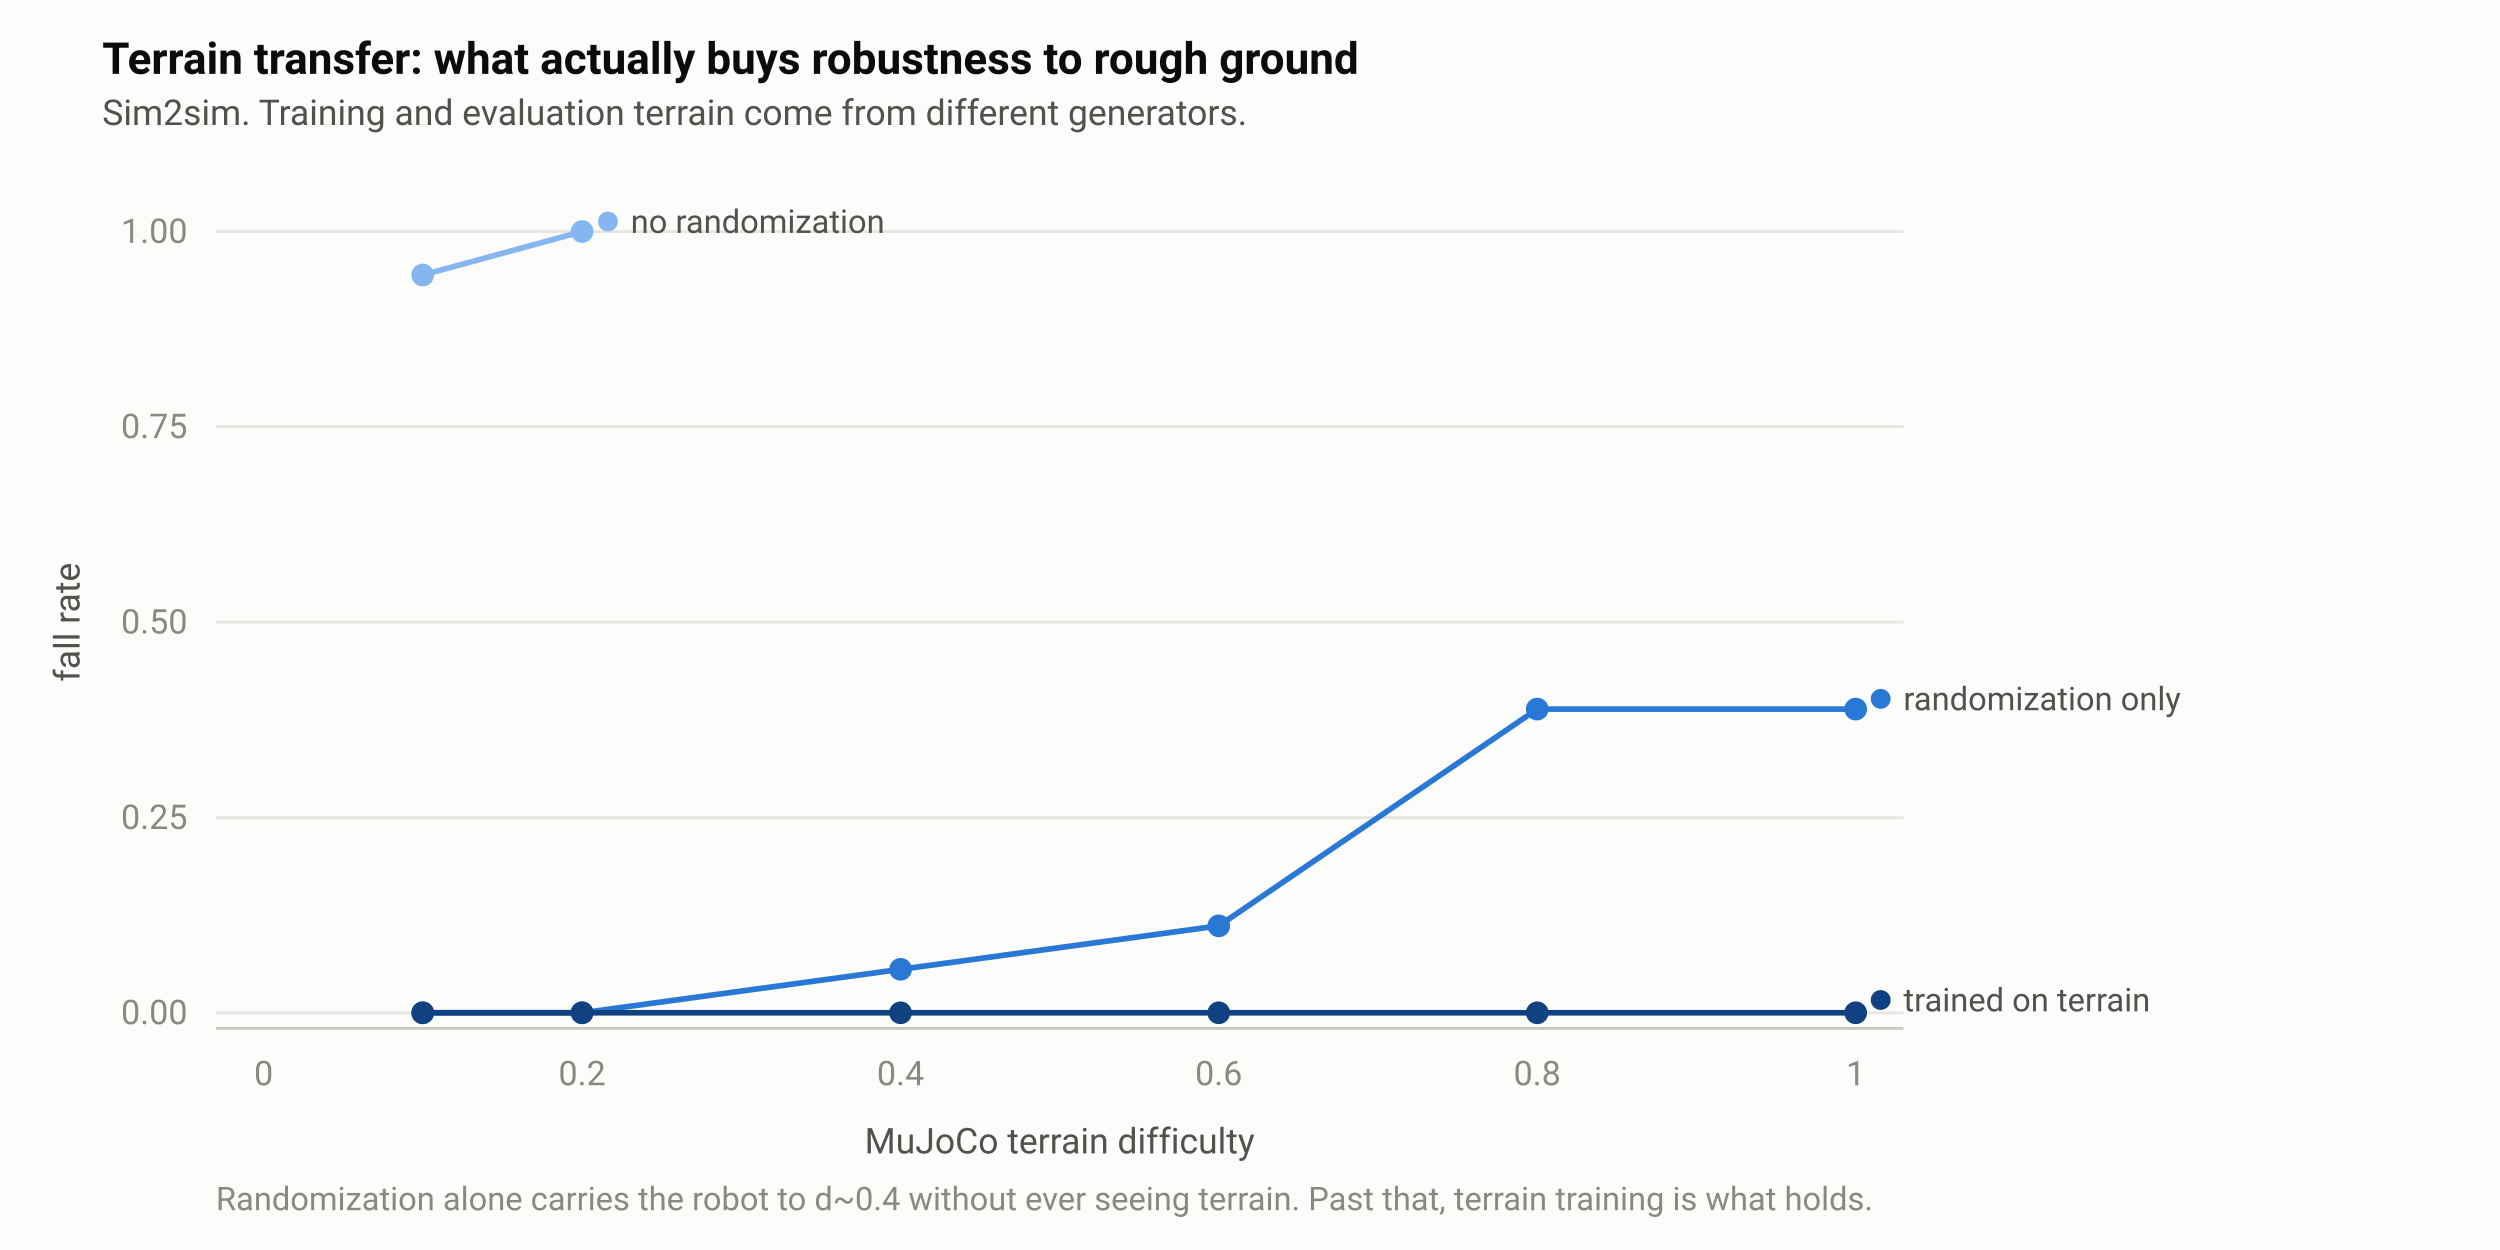
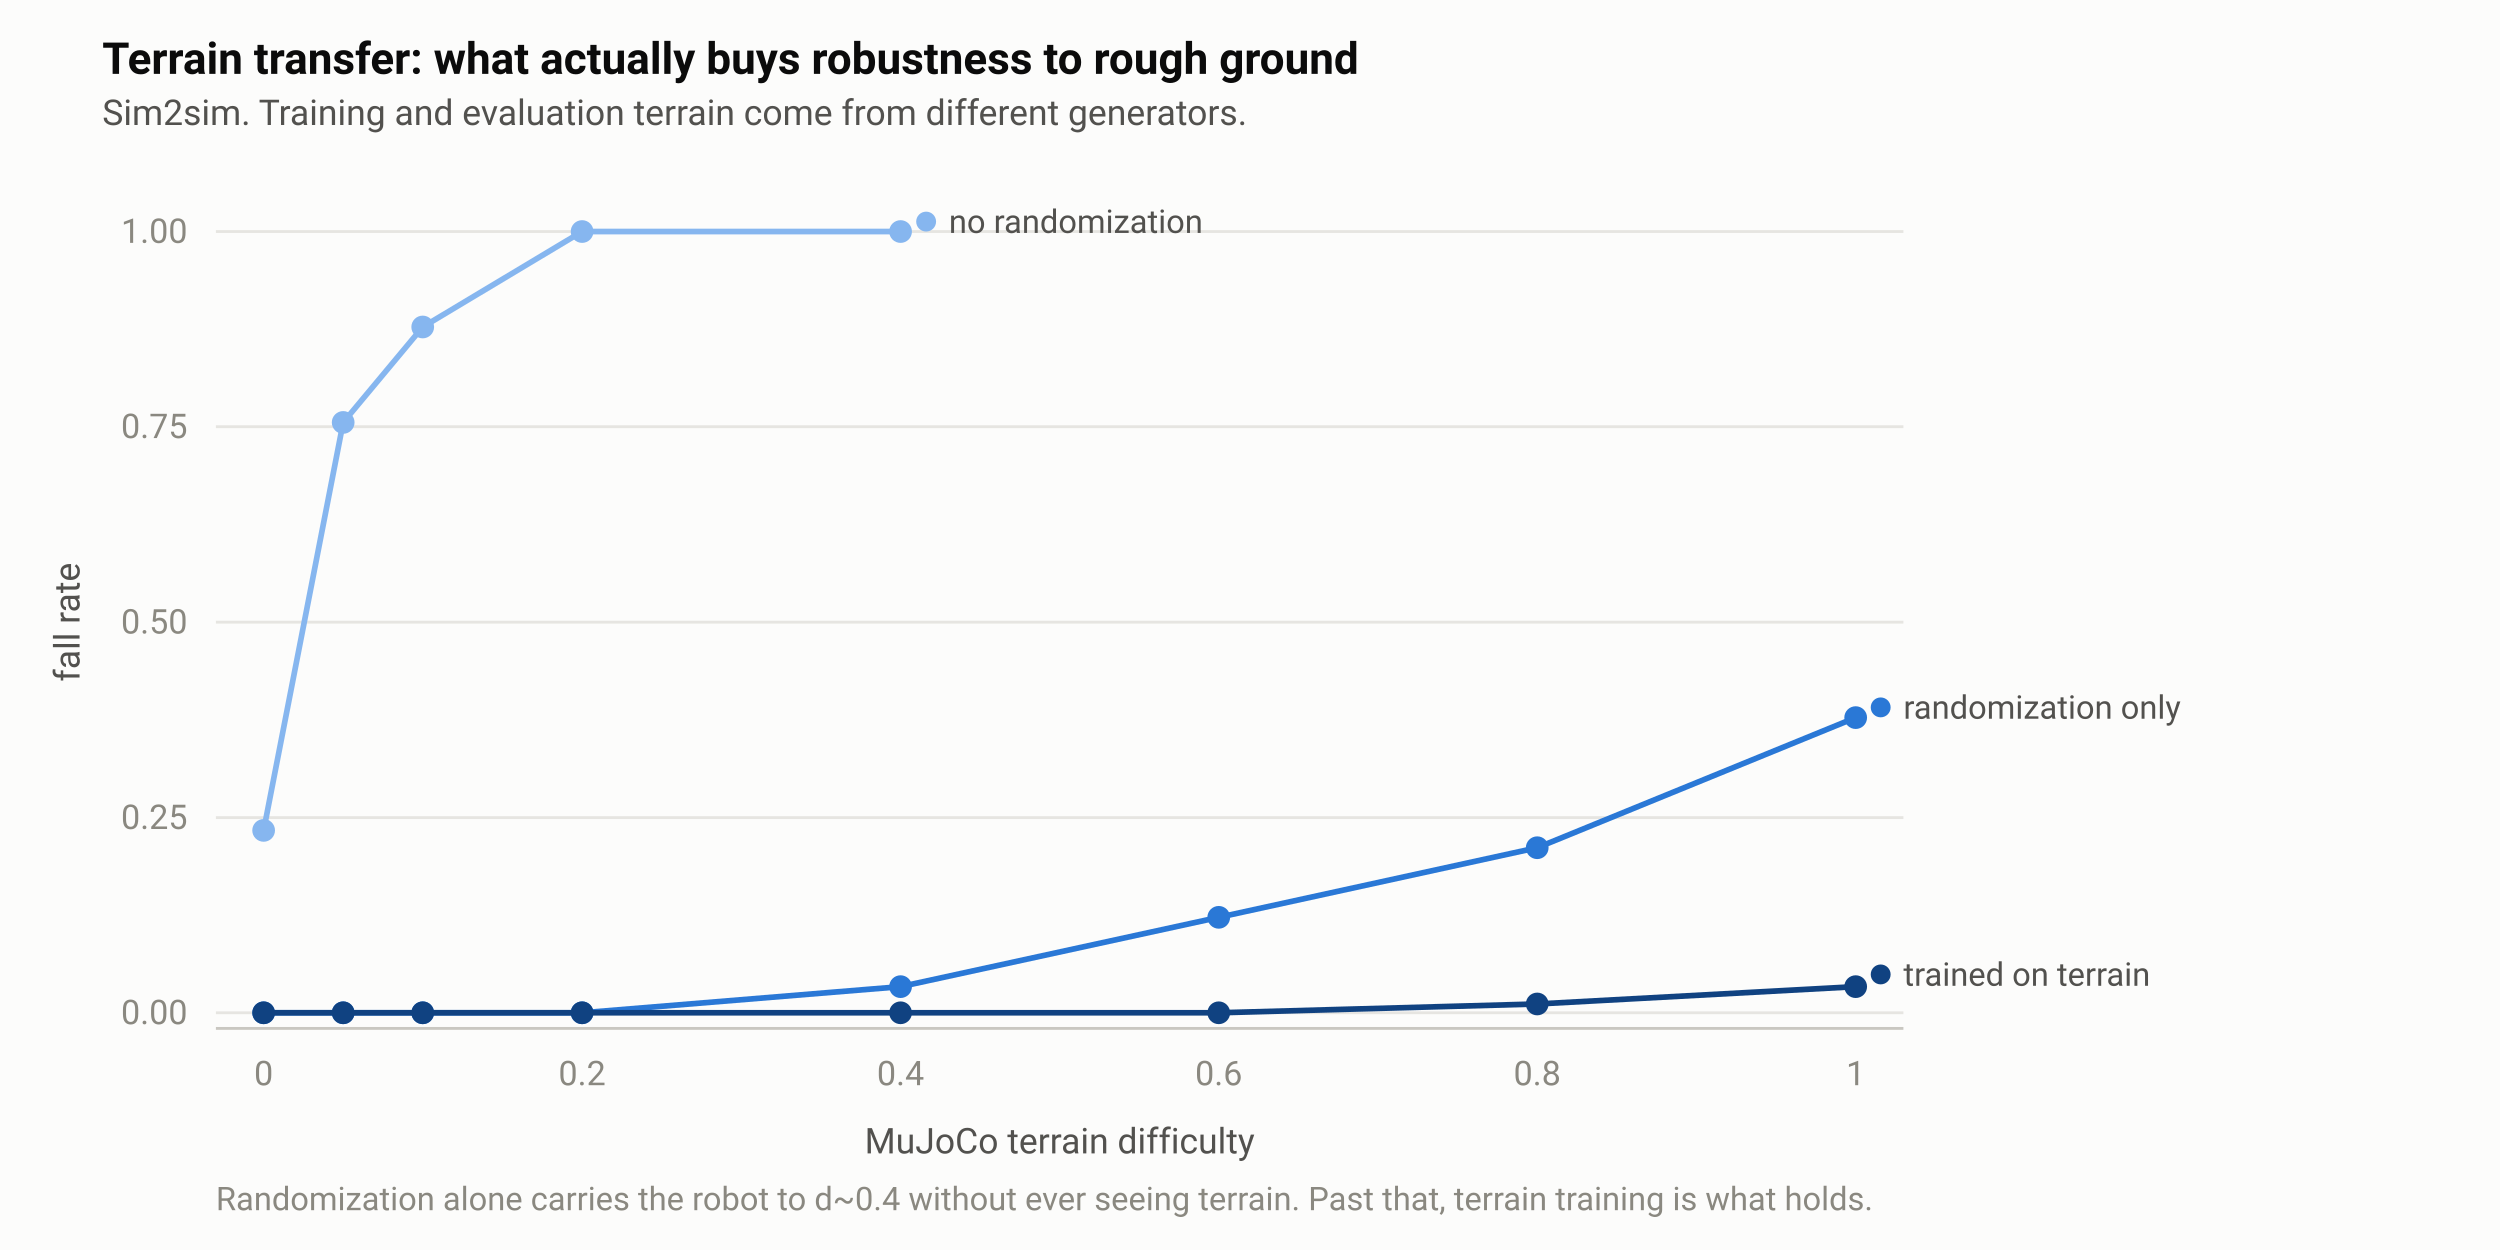
<svg xmlns="http://www.w3.org/2000/svg" width="880" height="440" viewBox="0 0 880 440" role="img">
  <rect width="880" height="440" fill="#fcfcfb" />
  <text x="36" y="26" font-size="15.5" font-weight="600" fill="#0b0b0b" font-family="ui-sans-serif,-apple-system,'Segoe UI',Roboto,Helvetica,Arial,sans-serif">Terrain transfer: what actually buys robustness to rough ground</text>
  <text x="36" y="44" font-size="12.5" fill="#52514e" font-family="ui-sans-serif,-apple-system,'Segoe UI',Roboto,Helvetica,Arial,sans-serif">Sim2sim. Training and evaluation terrain come from different generators.</text>
  <line x1="76" y1="356.5" x2="670" y2="356.5" stroke="#e6e5e1" stroke-width="1" />
  <text x="66" y="360.5" text-anchor="end" font-size="12" fill="#8a8880" font-family="ui-sans-serif,-apple-system,'Segoe UI',Roboto,Helvetica,Arial,sans-serif">0.00</text>
  <line x1="76" y1="287.8" x2="670" y2="287.8" stroke="#e6e5e1" stroke-width="1" />
  <text x="66" y="291.8" text-anchor="end" font-size="12" fill="#8a8880" font-family="ui-sans-serif,-apple-system,'Segoe UI',Roboto,Helvetica,Arial,sans-serif">0.25</text>
  <line x1="76" y1="219.0" x2="670" y2="219.0" stroke="#e6e5e1" stroke-width="1" />
  <text x="66" y="223.0" text-anchor="end" font-size="12" fill="#8a8880" font-family="ui-sans-serif,-apple-system,'Segoe UI',Roboto,Helvetica,Arial,sans-serif">0.50</text>
  <line x1="76" y1="150.2" x2="670" y2="150.2" stroke="#e6e5e1" stroke-width="1" />
  <text x="66" y="154.2" text-anchor="end" font-size="12" fill="#8a8880" font-family="ui-sans-serif,-apple-system,'Segoe UI',Roboto,Helvetica,Arial,sans-serif">0.75</text>
  <line x1="76" y1="81.5" x2="670" y2="81.5" stroke="#e6e5e1" stroke-width="1" />
  <text x="66" y="85.5" text-anchor="end" font-size="12" fill="#8a8880" font-family="ui-sans-serif,-apple-system,'Segoe UI',Roboto,Helvetica,Arial,sans-serif">1.00</text>
  <text x="92.8" y="382" text-anchor="middle" font-size="12" fill="#8a8880" font-family="ui-sans-serif,-apple-system,'Segoe UI',Roboto,Helvetica,Arial,sans-serif">0</text>
  <text x="204.9" y="382" text-anchor="middle" font-size="12" fill="#8a8880" font-family="ui-sans-serif,-apple-system,'Segoe UI',Roboto,Helvetica,Arial,sans-serif">0.2</text>
  <text x="317.0" y="382" text-anchor="middle" font-size="12" fill="#8a8880" font-family="ui-sans-serif,-apple-system,'Segoe UI',Roboto,Helvetica,Arial,sans-serif">0.4</text>
  <text x="429.0" y="382" text-anchor="middle" font-size="12" fill="#8a8880" font-family="ui-sans-serif,-apple-system,'Segoe UI',Roboto,Helvetica,Arial,sans-serif">0.6</text>
  <text x="541.1" y="382" text-anchor="middle" font-size="12" fill="#8a8880" font-family="ui-sans-serif,-apple-system,'Segoe UI',Roboto,Helvetica,Arial,sans-serif">0.8</text>
  <text x="653.2" y="382" text-anchor="middle" font-size="12" fill="#8a8880" font-family="ui-sans-serif,-apple-system,'Segoe UI',Roboto,Helvetica,Arial,sans-serif">1</text>
  <line x1="76" y1="362" x2="670" y2="362" stroke="#c9c7c1" stroke-width="1" />
  <text x="373" y="406" text-anchor="middle" font-size="12.5" fill="#52514e" font-family="ui-sans-serif,-apple-system,'Segoe UI',Roboto,Helvetica,Arial,sans-serif">MuJoCo terrain difficulty</text>
  <text transform="translate(28,219) rotate(-90)" text-anchor="middle" font-size="12.5" fill="#52514e" font-family="ui-sans-serif,-apple-system,'Segoe UI',Roboto,Helvetica,Arial,sans-serif">fall rate</text>
-   <path d="M148.8,96.8 L204.9,81.5" fill="none" stroke="#86b6ef" stroke-width="2" stroke-linejoin="round" stroke-linecap="round" opacity="1.0" />
-   <circle cx="148.8" cy="96.8" r="4" fill="#86b6ef" />
+   <path d="M92.8,292.3 L120.8,148.7 L148.8,115.1 L204.9,81.5 L317.0,81.5" fill="none" stroke="#86b6ef" stroke-width="2" stroke-linejoin="round" stroke-linecap="round" opacity="1.0" />
+   <circle cx="92.8" cy="292.3" r="4" fill="#86b6ef" />
+   <circle cx="120.8" cy="148.7" r="4" fill="#86b6ef" />
+   <circle cx="148.8" cy="115.1" r="4" fill="#86b6ef" />
  <circle cx="204.9" cy="81.5" r="4" fill="#86b6ef" />
-   <path d="M148.8,356.5 L204.9,356.5 L317.0,341.2 L429.0,325.9 L541.1,249.6 L653.2,249.6" fill="none" stroke="#2a78d6" stroke-width="2" stroke-linejoin="round" stroke-linecap="round" opacity="1.0" />
+   <circle cx="317.0" cy="81.5" r="4" fill="#86b6ef" />
+   <path d="M92.8,356.5 L120.8,356.5 L148.8,356.5 L204.9,356.5 L317.0,347.3 L429.0,322.9 L541.1,298.4 L653.2,252.6" fill="none" stroke="#2a78d6" stroke-width="2" stroke-linejoin="round" stroke-linecap="round" opacity="1.0" />
+   <circle cx="92.8" cy="356.5" r="4" fill="#2a78d6" />
+   <circle cx="120.8" cy="356.5" r="4" fill="#2a78d6" />
  <circle cx="148.8" cy="356.5" r="4" fill="#2a78d6" />
  <circle cx="204.9" cy="356.5" r="4" fill="#2a78d6" />
-   <circle cx="317.0" cy="341.2" r="4" fill="#2a78d6" />
-   <circle cx="429.0" cy="325.9" r="4" fill="#2a78d6" />
-   <circle cx="541.1" cy="249.6" r="4" fill="#2a78d6" />
-   <circle cx="653.2" cy="249.6" r="4" fill="#2a78d6" />
-   <path d="M148.8,356.5 L204.9,356.5 L317.0,356.5 L429.0,356.5 L541.1,356.5 L653.2,356.5" fill="none" stroke="#104281" stroke-width="2" stroke-linejoin="round" stroke-linecap="round" opacity="1.0" />
+   <circle cx="317.0" cy="347.3" r="4" fill="#2a78d6" />
+   <circle cx="429.0" cy="322.9" r="4" fill="#2a78d6" />
+   <circle cx="541.1" cy="298.4" r="4" fill="#2a78d6" />
+   <circle cx="653.2" cy="252.6" r="4" fill="#2a78d6" />
+   <path d="M92.8,356.5 L120.8,356.5 L148.8,356.5 L204.9,356.5 L317.0,356.5 L429.0,356.5 L541.1,353.4 L653.2,347.3" fill="none" stroke="#104281" stroke-width="2" stroke-linejoin="round" stroke-linecap="round" opacity="1.0" />
+   <circle cx="92.8" cy="356.5" r="4" fill="#104281" />
+   <circle cx="120.8" cy="356.5" r="4" fill="#104281" />
  <circle cx="148.8" cy="356.5" r="4" fill="#104281" />
  <circle cx="204.9" cy="356.5" r="4" fill="#104281" />
  <circle cx="317.0" cy="356.5" r="4" fill="#104281" />
  <circle cx="429.0" cy="356.5" r="4" fill="#104281" />
-   <circle cx="541.1" cy="356.5" r="4" fill="#104281" />
-   <circle cx="653.2" cy="356.5" r="4" fill="#104281" />
-   <circle cx="214" cy="78" r="3.5" fill="#86b6ef" />
-   <text x="222" y="82" font-size="11.5" fill="#52514e" font-family="ui-sans-serif,-apple-system,'Segoe UI',Roboto,Helvetica,Arial,sans-serif">no randomization</text>
-   <circle cx="662" cy="246" r="3.5" fill="#2a78d6" />
-   <text x="670" y="250" font-size="11.5" fill="#52514e" font-family="ui-sans-serif,-apple-system,'Segoe UI',Roboto,Helvetica,Arial,sans-serif">randomization only</text>
-   <circle cx="662" cy="352" r="3.5" fill="#104281" />
-   <text x="670" y="356" font-size="11.5" fill="#52514e" font-family="ui-sans-serif,-apple-system,'Segoe UI',Roboto,Helvetica,Arial,sans-serif">trained on terrain</text>
+   <circle cx="541.1" cy="353.4" r="4" fill="#104281" />
+   <circle cx="653.2" cy="347.3" r="4" fill="#104281" />
+   <circle cx="326" cy="78" r="3.5" fill="#86b6ef" />
+   <text x="334" y="82" font-size="11.5" fill="#52514e" font-family="ui-sans-serif,-apple-system,'Segoe UI',Roboto,Helvetica,Arial,sans-serif">no randomization</text>
+   <circle cx="662" cy="249" r="3.5" fill="#2a78d6" />
+   <text x="670" y="253" font-size="11.5" fill="#52514e" font-family="ui-sans-serif,-apple-system,'Segoe UI',Roboto,Helvetica,Arial,sans-serif">randomization only</text>
+   <circle cx="662" cy="343" r="3.5" fill="#104281" />
+   <text x="670" y="347" font-size="11.5" fill="#52514e" font-family="ui-sans-serif,-apple-system,'Segoe UI',Roboto,Helvetica,Arial,sans-serif">trained on terrain</text>
  <text x="76" y="426" font-size="11.5" fill="#8a8880" font-family="ui-sans-serif,-apple-system,'Segoe UI',Roboto,Helvetica,Arial,sans-serif">Randomization alone carries the robot to d~0.4 without ever seeing terrain. Past that, terrain training is what holds.</text>
</svg>
